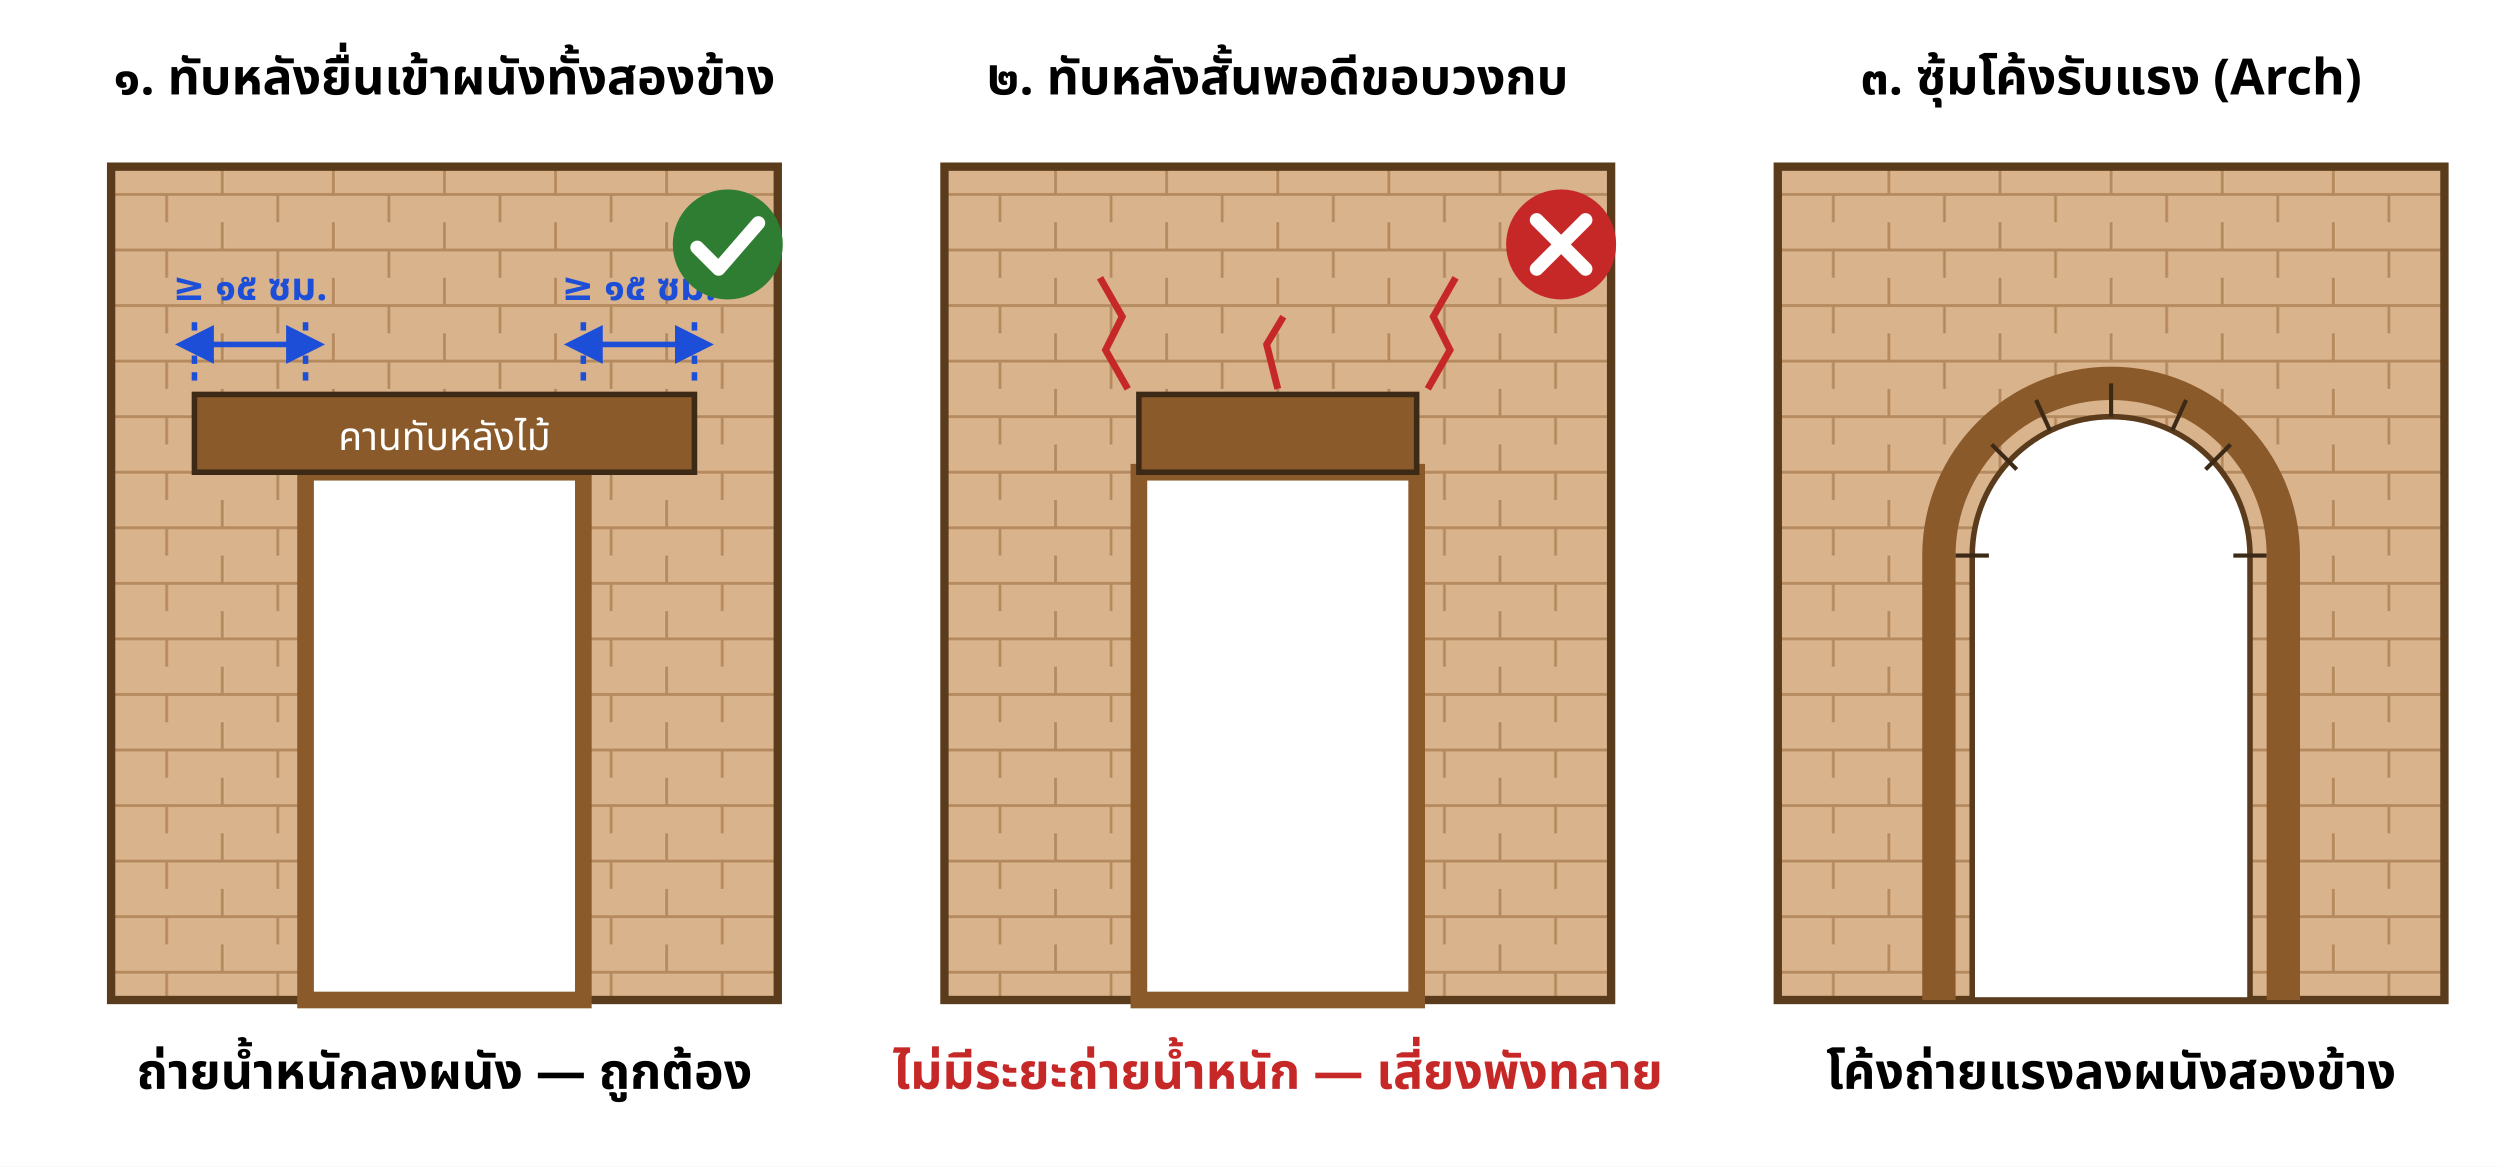
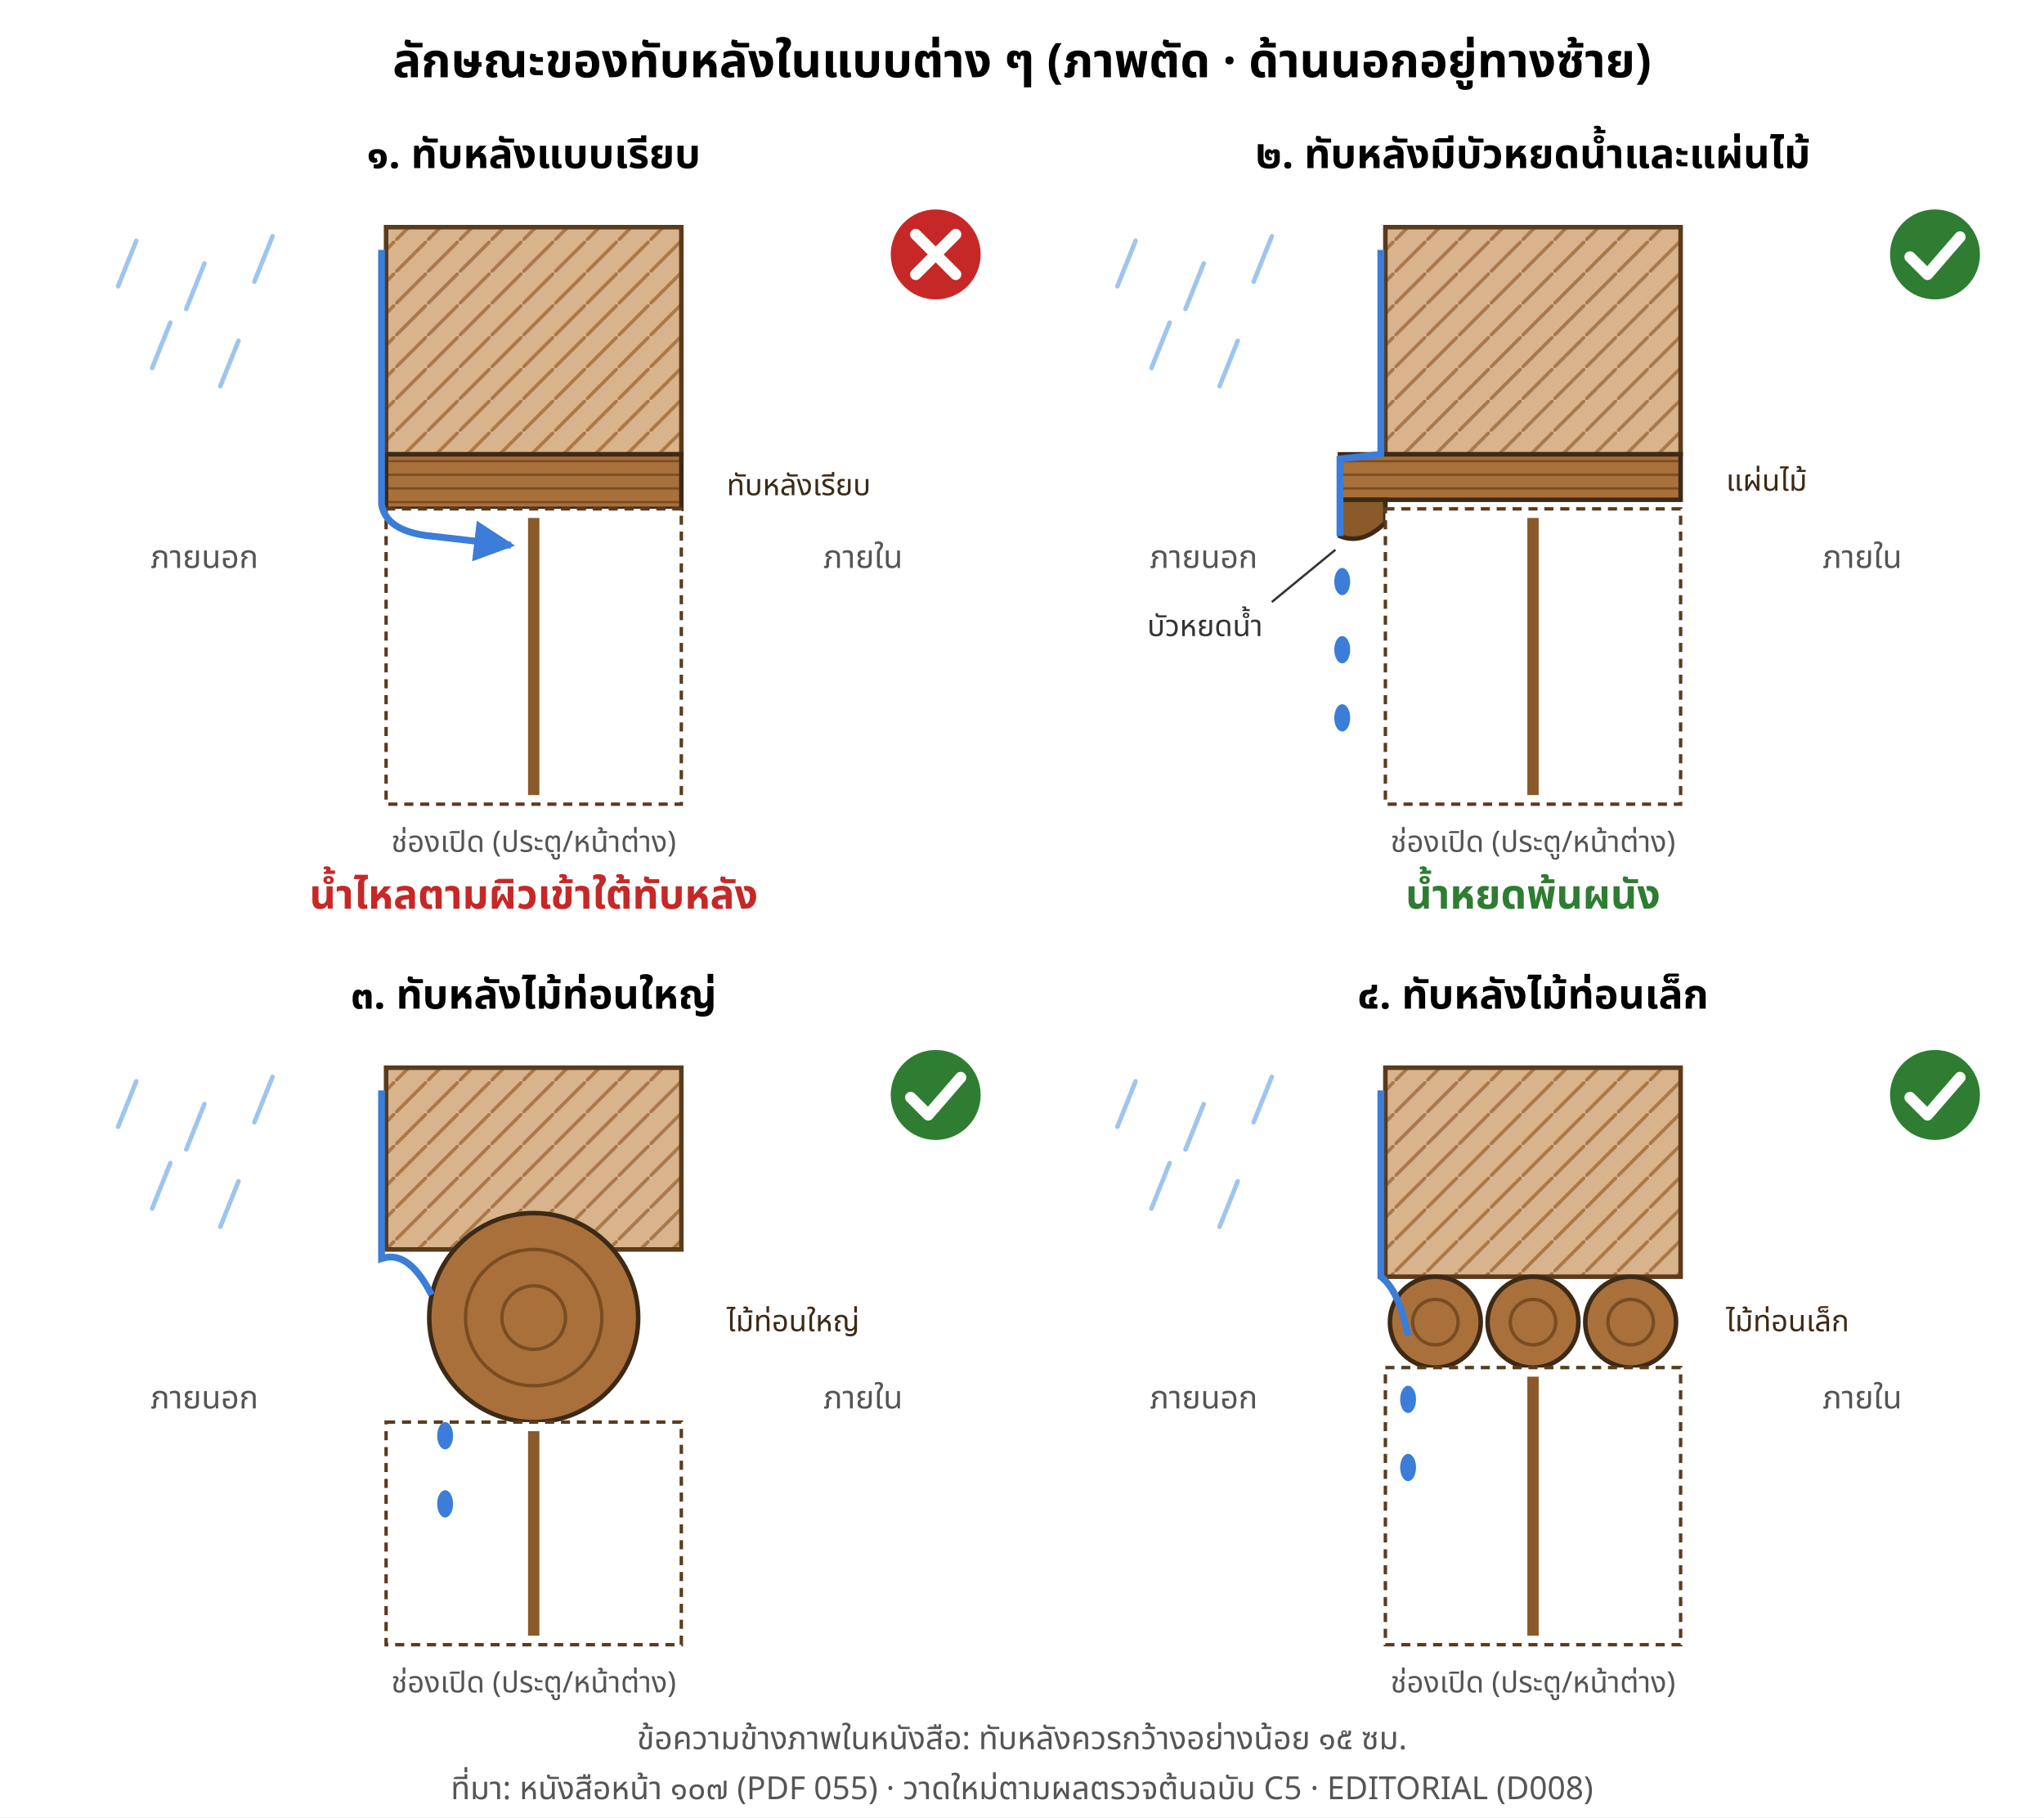
- <svg xmlns="http://www.w3.org/2000/svg" viewBox="0 0 900 420" width="900" height="420" role="img" aria-labelledby="t d" font-family="Sarabun, 'Noto Sans Thai', Tahoma, sans-serif" font-size="18">
+ <svg xmlns="http://www.w3.org/2000/svg" viewBox="0 0 900 800" width="900" height="800" role="img" aria-labelledby="t d" font-family="Sarabun, 'Noto Sans Thai', Tahoma, sans-serif" font-size="18">
  <defs>
    <symbol id="ok" viewBox="0 0 40 40">
      <circle cx="20" cy="20" r="18" fill="#2e7d32" />
      <polyline points="10,21 17,28 30,13" fill="none" stroke="#fff" stroke-width="4.5" stroke-linecap="round" stroke-linejoin="round" />
    </symbol>
    <symbol id="no" viewBox="0 0 40 40">
      <circle cx="20" cy="20" r="18" fill="#c62828" />
      <path d="M12 12 L28 28 M28 12 L12 28" stroke="#fff" stroke-width="4.5" stroke-linecap="round" />
    </symbol>
-     <marker id="dim" viewBox="0 0 10 10" refX="5" refY="5" markerWidth="7" markerHeight="7" orient="auto-start-reverse">
-       <path d="M0 0 L10 5 L0 10 z" fill="#1d4ed8" />
+     <marker id="arr" viewBox="0 0 10 10" refX="9" refY="5" markerWidth="6" markerHeight="6" orient="auto">
+       <path d="M0 0 L10 5 L0 10 z" fill="#3b7dd8" />
    </marker>
-     <pattern id="brick" width="40" height="20" patternUnits="userSpaceOnUse">
-       <rect width="40" height="20" fill="#d9b38c" />
-       <path d="M0 10 H40 M20 0 V10 M0 10 V20 M40 10 V20" stroke="#b58a5e" stroke-width="1" />
+     <pattern id="earth" width="14" height="14" patternUnits="userSpaceOnUse">
+       <rect width="14" height="14" fill="#d9b38c" />
+       <path d="M0 14 L14 0" stroke="#a9794a" stroke-width="1.5" />
    </pattern>
+     <pattern id="wood" width="10" height="6" patternUnits="userSpaceOnUse">
+       <rect width="10" height="6" fill="#a9703c" />
+       <path d="M0 3 H10" stroke="#7a4c22" stroke-width="1" />
+     </pattern>
+     <g id="rain">
+       <line x1="40" y1="56" x2="32" y2="76" />
+       <line x1="70" y1="66" x2="62" y2="86" />
+       <line x1="100" y1="54" x2="92" y2="74" />
+       <line x1="55" y1="92" x2="47" y2="112" />
+       <line x1="85" y1="100" x2="77" y2="120" />
+     </g>
  </defs>
-   <rect width="900" height="420" fill="#fff" />
-   <g transform="translate(20 0)">
-     <text x="140" y="34" text-anchor="middle" font-weight="700">๑. ทับหลังยื่นเข้าผนังทั้งสองข้าง</text>
-     <rect x="20" y="60" width="240" height="300" fill="url(#brick)" stroke="#5a3b1c" stroke-width="3" />
-     <rect x="90" y="170" width="100" height="190" fill="#fff" stroke="#5a3b1c" stroke-width="2" />
-     <rect x="90" y="170" width="100" height="190" fill="none" stroke="#8a5a2b" stroke-width="6" />
-     <rect x="50" y="142" width="180" height="28" fill="#8a5a2b" stroke="#3d2a16" stroke-width="2" />
-     <text x="140" y="162" text-anchor="middle" fill="#fff" font-size="14">คานทับหลังไม้</text>
-     <g stroke="#1d4ed8" stroke-width="2" fill="none">
-       <line x1="50" y1="124" x2="90" y2="124" marker-start="url(#dim)" marker-end="url(#dim)" />
-       <line x1="190" y1="124" x2="230" y2="124" marker-start="url(#dim)" marker-end="url(#dim)" />
-       <line x1="50" y1="116" x2="50" y2="140" stroke-dasharray="3 3" />
-       <line x1="90" y1="116" x2="90" y2="140" stroke-dasharray="3 3" />
-       <line x1="190" y1="116" x2="190" y2="140" stroke-dasharray="3 3" />
-       <line x1="230" y1="116" x2="230" y2="140" stroke-dasharray="3 3" />
+   <rect width="900" height="800" fill="#fff" />
+   <text x="450" y="34" text-anchor="middle" font-weight="700" font-size="21">ลักษณะของทับหลังในแบบต่าง ๆ (ภาพตัด · ด้านนอกอยู่ทางซ้าย)</text>
+   <g transform="translate(20 50)">
+     <text x="215" y="24" text-anchor="middle" font-weight="700">๑. ทับหลังแบบเรียบ</text>
+     <g stroke="#9ec5ee" stroke-width="2" stroke-linecap="round">
+       <use href="#rain" />
    </g>
-     <text x="70" y="108" text-anchor="middle" fill="#1d4ed8" font-size="14" font-weight="700">≥ ๑๕ ซม.</text>
-     <text x="210" y="108" text-anchor="middle" fill="#1d4ed8" font-size="14" font-weight="700">≥ ๑๕ ซม.</text>
-     <text x="140" y="392" text-anchor="middle" font-weight="700">ถ่ายน้ำหนักลงผนัง — ถูกต้อง</text>
-     <use href="#ok" x="220" y="66" width="44" height="44" />
+     <text x="70" y="200" text-anchor="middle" font-size="14" fill="#555">ภายนอก</text>
+     <text x="360" y="200" text-anchor="middle" font-size="14" fill="#555">ภายใน</text>
+     <rect x="150" y="50" width="130" height="100" fill="url(#earth)" stroke="#5a3b1c" stroke-width="2" />
+     <rect x="150" y="150" width="130" height="24" fill="url(#wood)" stroke="#3d2a16" stroke-width="2" />
+     <text x="300" y="168" font-size="13" fill="#3d2a16">ทับหลังเรียบ</text>
+     <rect x="150" y="174" width="130" height="130" fill="#fff" stroke="#5a3b1c" stroke-width="1.5" stroke-dasharray="4 3" />
+     <line x1="215" y1="178" x2="215" y2="300" stroke="#8a5a2b" stroke-width="5" />
+     <text x="215" y="325" text-anchor="middle" font-size="13" fill="#555">ช่องเปิด (ประตู/หน้าต่าง)</text>
+     <g stroke="#3b7dd8" stroke-width="3" fill="none" marker-end="url(#arr)">
+       <path d="M148 60 L148 172 Q150 184 170 186 L205 190" />
+     </g>
+     <text x="215" y="350" text-anchor="middle" fill="#c62828" font-weight="700">น้ำไหลตามผิวเข้าใต้ทับหลัง</text>
+     <use href="#no" x="370" y="40" width="44" height="44" />
  </g>
-   <g transform="translate(320 0)">
-     <text x="140" y="34" text-anchor="middle" font-weight="700">๒. ทับหลังสั้นพอดีขอบวงกบ</text>
-     <rect x="20" y="60" width="240" height="300" fill="url(#brick)" stroke="#5a3b1c" stroke-width="3" />
-     <rect x="90" y="170" width="100" height="190" fill="#fff" stroke="#5a3b1c" stroke-width="2" />
-     <rect x="90" y="170" width="100" height="190" fill="none" stroke="#8a5a2b" stroke-width="6" />
-     <rect x="90" y="142" width="100" height="28" fill="#8a5a2b" stroke="#3d2a16" stroke-width="2" />
-     <g stroke="#c62828" stroke-width="2.5" fill="none">
-       <path d="M86 140 l-8 -14 l6 -12 l-8 -14" />
-       <path d="M194 140 l8 -14 l-6 -12 l8 -14" />
-       <path d="M140 140 l-4 -16 l6 -10" />
+   <g transform="translate(460 50)">
+     <text x="215" y="24" text-anchor="middle" font-weight="700">๒. ทับหลังมีบัวหยดน้ำและแผ่นไม้</text>
+     <g stroke="#9ec5ee" stroke-width="2" stroke-linecap="round">
+       <use href="#rain" />
    </g>
-     <text x="140" y="392" text-anchor="middle" font-weight="700" fill="#c62828">ไม่มีระยะถ่ายน้ำหนัก — เสี่ยงพังทลาย</text>
-     <use href="#no" x="220" y="66" width="44" height="44" />
+     <text x="70" y="200" text-anchor="middle" font-size="14" fill="#555">ภายนอก</text>
+     <text x="360" y="200" text-anchor="middle" font-size="14" fill="#555">ภายใน</text>
+     <rect x="150" y="50" width="130" height="100" fill="url(#earth)" stroke="#5a3b1c" stroke-width="2" />
+     <rect x="130" y="150" width="150" height="20" fill="url(#wood)" stroke="#3d2a16" stroke-width="2" />
+     <text x="300" y="166" font-size="13" fill="#3d2a16">แผ่นไม้</text>
+     <path d="M130 170 L130 186 Q140 190 150 180 L150 170 Z" fill="#8a5a2b" stroke="#3d2a16" stroke-width="2" />
+     <line x1="128" y1="192" x2="100" y2="215" stroke="#333" stroke-width="1" />
+     <text x="96" y="230" text-anchor="end" font-size="13" fill="#333">บัวหยดน้ำ</text>
+     <rect x="150" y="174" width="130" height="130" fill="#fff" stroke="#5a3b1c" stroke-width="1.5" stroke-dasharray="4 3" />
+     <line x1="215" y1="178" x2="215" y2="300" stroke="#8a5a2b" stroke-width="5" />
+     <text x="215" y="325" text-anchor="middle" font-size="13" fill="#555">ช่องเปิด (ประตู/หน้าต่าง)</text>
+     <g stroke="#3b7dd8" stroke-width="3" fill="none">
+       <path d="M148 60 L148 150 L130 152 L130 186" />
+     </g>
+     <g fill="#3b7dd8">
+       <ellipse cx="131" cy="206" rx="3.5" ry="6" />
+       <ellipse cx="131" cy="236" rx="3.5" ry="6" />
+       <ellipse cx="131" cy="266" rx="3.5" ry="6" />
+     </g>
+     <text x="215" y="350" text-anchor="middle" fill="#2e7d32" font-weight="700">น้ำหยดพ้นผนัง</text>
+     <use href="#ok" x="370" y="40" width="44" height="44" />
  </g>
-   <g transform="translate(620 0)">
-     <text x="140" y="34" text-anchor="middle" font-weight="700">๓. ซุ้มโค้งรับแรง (Arch)</text>
-     <rect x="20" y="60" width="240" height="300" fill="url(#brick)" stroke="#5a3b1c" stroke-width="3" />
-     <path d="M90 360 V200 A50 50 0 0 1 190 200 V360 Z" fill="#fff" stroke="#5a3b1c" stroke-width="2" />
-     <path d="M78 360 V200 A62 62 0 0 1 202 200 V360" fill="none" stroke="#8a5a2b" stroke-width="12" />
-     <g stroke="#3d2a16" stroke-width="1.5">
-       <line x1="84" y1="200" x2="96" y2="200" />
-       <line x1="184" y1="200" x2="196" y2="200" />
-       <line x1="140" y1="138" x2="140" y2="150" />
-       <line x1="97" y1="160" x2="106" y2="169" />
-       <line x1="183" y1="160" x2="174" y2="169" />
-       <line x1="113" y1="144" x2="118" y2="155" />
-       <line x1="167" y1="144" x2="162" y2="155" />
+   <g transform="translate(20 420)">
+     <text x="215" y="24" text-anchor="middle" font-weight="700">๓. ทับหลังไม้ท่อนใหญ่</text>
+     <g stroke="#9ec5ee" stroke-width="2" stroke-linecap="round">
+       <use href="#rain" />
    </g>
-     <text x="140" y="392" text-anchor="middle" font-weight="700">โค้งถ่ายแรงลงผนังสองข้าง</text>
+     <text x="70" y="200" text-anchor="middle" font-size="14" fill="#555">ภายนอก</text>
+     <text x="360" y="200" text-anchor="middle" font-size="14" fill="#555">ภายใน</text>
+     <rect x="150" y="50" width="130" height="80" fill="url(#earth)" stroke="#5a3b1c" stroke-width="2" />
+     <circle cx="215" cy="160" r="46" fill="#a9703c" stroke="#3d2a16" stroke-width="2" />
+     <circle cx="215" cy="160" r="30" fill="none" stroke="#7a4c22" stroke-width="1.5" />
+     <circle cx="215" cy="160" r="14" fill="none" stroke="#7a4c22" stroke-width="1.5" />
+     <text x="300" y="166" font-size="13" fill="#3d2a16">ไม้ท่อนใหญ่</text>
+     <rect x="150" y="206" width="130" height="98" fill="#fff" stroke="#5a3b1c" stroke-width="1.5" stroke-dasharray="4 3" />
+     <line x1="215" y1="210" x2="215" y2="300" stroke="#8a5a2b" stroke-width="5" />
+     <text x="215" y="325" text-anchor="middle" font-size="13" fill="#555">ช่องเปิด (ประตู/หน้าต่าง)</text>
+     <g stroke="#3b7dd8" stroke-width="3" fill="none">
+       <path d="M148 60 L148 134 Q160 130 170 150" />
+     </g>
+     <g fill="#3b7dd8">
+       <ellipse cx="176" cy="212" rx="3.5" ry="6" />
+       <ellipse cx="176" cy="242" rx="3.5" ry="6" />
+     </g>
+     <use href="#ok" x="370" y="40" width="44" height="44" />
  </g>
+   <g transform="translate(460 420)">
+     <text x="215" y="24" text-anchor="middle" font-weight="700">๔. ทับหลังไม้ท่อนเล็ก</text>
+     <g stroke="#9ec5ee" stroke-width="2" stroke-linecap="round">
+       <use href="#rain" />
+     </g>
+     <text x="70" y="200" text-anchor="middle" font-size="14" fill="#555">ภายนอก</text>
+     <text x="360" y="200" text-anchor="middle" font-size="14" fill="#555">ภายใน</text>
+     <rect x="150" y="50" width="130" height="92" fill="url(#earth)" stroke="#5a3b1c" stroke-width="2" />
+     <g fill="#a9703c" stroke="#3d2a16" stroke-width="2">
+       <circle cx="172" cy="162" r="20" />
+       <circle cx="215" cy="162" r="20" />
+       <circle cx="258" cy="162" r="20" />
+     </g>
+     <g fill="none" stroke="#7a4c22" stroke-width="1.5">
+       <circle cx="172" cy="162" r="10" />
+       <circle cx="215" cy="162" r="10" />
+       <circle cx="258" cy="162" r="10" />
+     </g>
+     <text x="300" y="166" font-size="13" fill="#3d2a16">ไม้ท่อนเล็ก</text>
+     <rect x="150" y="182" width="130" height="122" fill="#fff" stroke="#5a3b1c" stroke-width="1.5" stroke-dasharray="4 3" />
+     <line x1="215" y1="186" x2="215" y2="300" stroke="#8a5a2b" stroke-width="5" />
+     <text x="215" y="325" text-anchor="middle" font-size="13" fill="#555">ช่องเปิด (ประตู/หน้าต่าง)</text>
+     <g stroke="#3b7dd8" stroke-width="3" fill="none">
+       <path d="M148 60 L148 142 Q156 148 160 168" />
+     </g>
+     <g fill="#3b7dd8">
+       <ellipse cx="160" cy="196" rx="3.5" ry="6" />
+       <ellipse cx="160" cy="226" rx="3.5" ry="6" />
+     </g>
+     <use href="#ok" x="370" y="40" width="44" height="44" />
+   </g>
+   <text x="450" y="770" text-anchor="middle" font-size="14" fill="#555">ข้อความข้างภาพในหนังสือ: ทับหลังควรกว้างอย่างน้อย ๑๕ ซม.</text>
+   <text x="450" y="792" text-anchor="middle" font-size="14" fill="#555">ที่มา: หนังสือหน้า ๑๐๗ (PDF 055) · วาดใหม่ตามผลตรวจต้นฉบับ C5 · EDITORIAL (D008)</text>
</svg>
